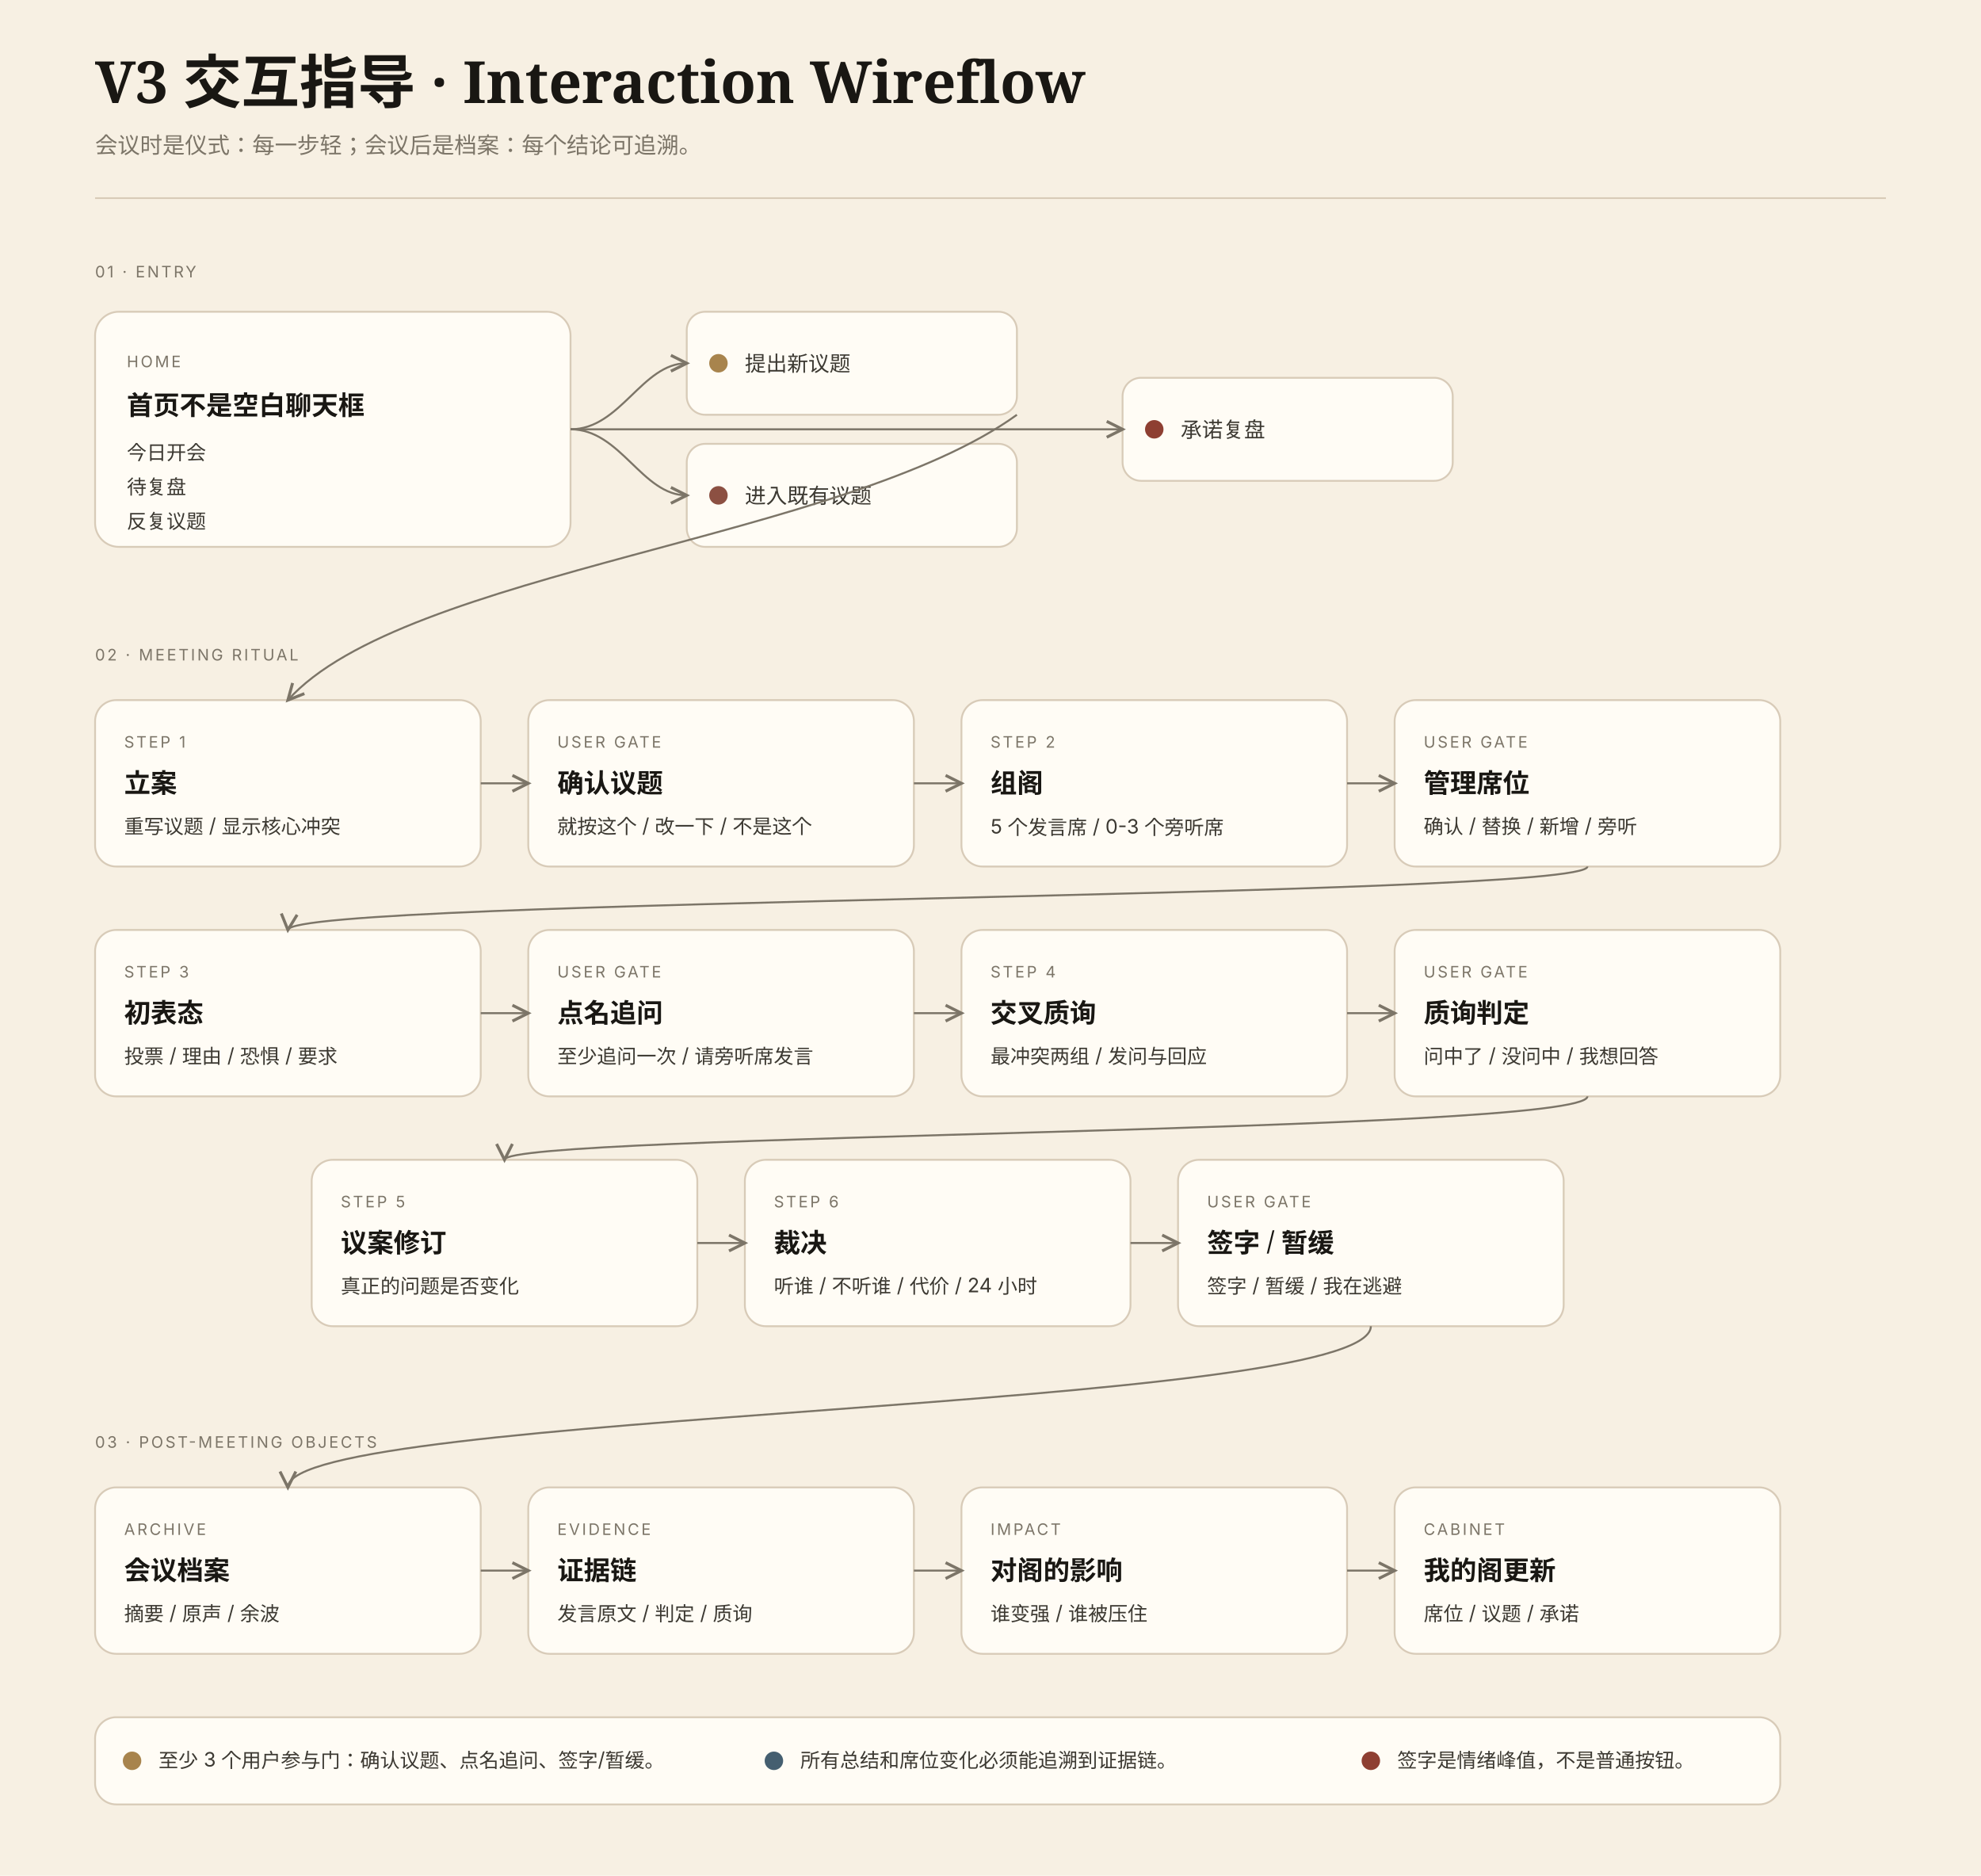
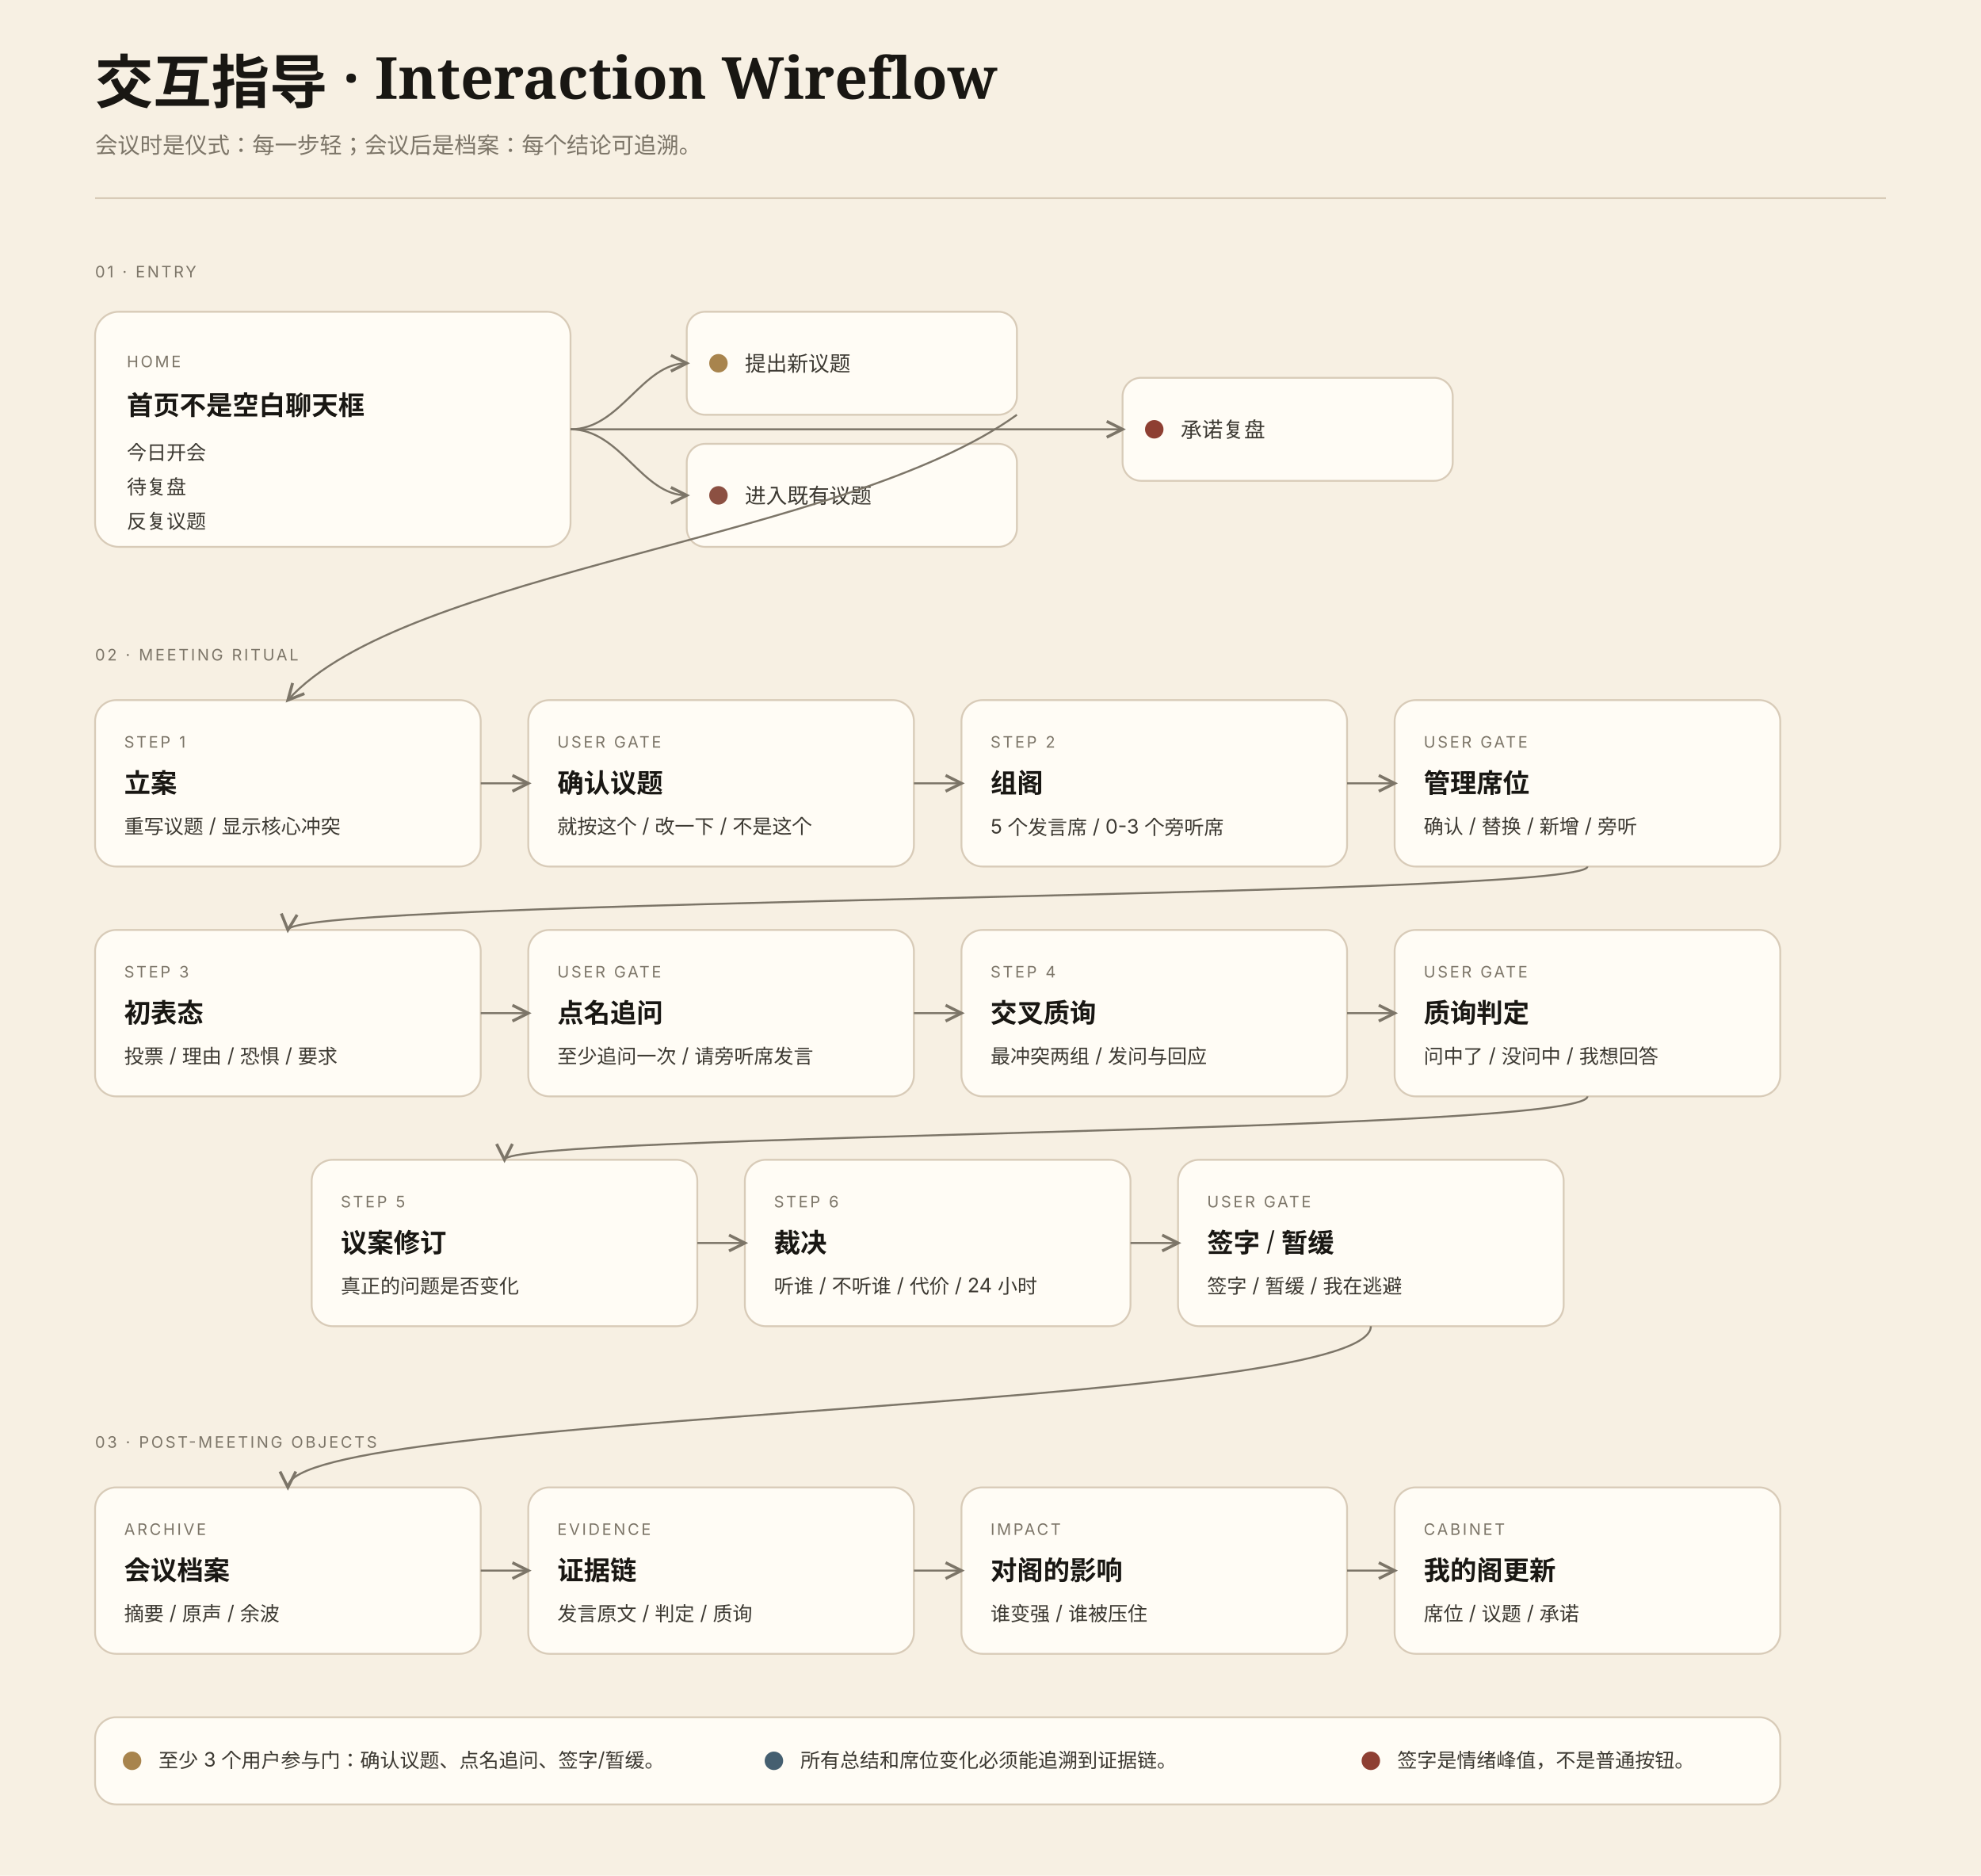
<svg xmlns="http://www.w3.org/2000/svg" width="1500" height="1420" viewBox="0 0 1500 1420">
  <defs>
    <filter id="grain">
      <feTurbulence type="fractalNoise" baseFrequency="0.72" numOctaves="2" stitchTiles="stitch" />
      <feColorMatrix values="0 0 0 0 0.055  0 0 0 0 0.043  0 0 0 0 0.025  0 0 0 0.035 0" />
    </filter>
    <marker id="arrow" markerWidth="12" markerHeight="12" refX="10" refY="6" orient="auto">
      <path d="M2,2 L10,6 L2,10" fill="none" stroke="#7C7568" stroke-width="1.5" />
    </marker>
    <style>
      .bg{fill:#F7F0E3}.paper{fill:#FFFCF5;stroke:#D8CBB8;stroke-width:1.4}.sunk{fill:#EDE2D0;stroke:#D8CBB8;stroke-width:1.2}
      .ink{fill:#191713}.body{fill:#3C3932}.mute{fill:#7C7568}.faint{fill:#B7AC9B}
      .line{stroke:#7C7568;stroke-width:1.5;fill:none;marker-end:url(#arrow)}.softLine{stroke:#D8CBB8;stroke-width:1.3;fill:none}
      .title{font-family:"Songti SC","Source Han Serif SC",serif;font-weight:700}.sans{font-family:"PingFang SC",-apple-system,BlinkMacSystemFont,sans-serif}
      .label{font-size:12px;letter-spacing:1.6px}.bodyText{font-size:17px}.h1{font-size:44px}.h2{font-size:25px}.h3{font-size:20px}
      .seal{fill:#8E3F32}.gold{fill:#A8844D}.safe{fill:#536E5A}.trace{fill:#455F70}.temp{fill:#76684D}.attach{fill:#8C5042}
    </style>
  </defs>
  <rect width="1500" height="1420" class="bg" />
  <rect width="1500" height="1420" fill="url(#grain)" opacity=".55" />
-   <text x="72" y="78" class="title ink h1">V3 交互指导 · Interaction Wireflow</text>
+   <text x="72" y="78" class="title ink h1">交互指导 · Interaction Wireflow</text>
  <text x="72" y="116" class="sans mute bodyText">会议时是仪式：每一步轻；会议后是档案：每个结论可追溯。</text>
  <line x1="72" y1="150" x2="1428" y2="150" class="softLine" />
  <text x="72" y="210" class="sans mute label">01 · ENTRY</text>
  <g transform="translate(72 236)">
    <rect width="360" height="178" rx="18" class="paper" />
    <text x="24" y="42" class="sans mute label">HOME</text>
    <text x="24" y="78" class="title ink h3">首页不是空白聊天框</text>
    <text x="24" y="112" class="sans body" font-size="15">今日开会</text>
    <text x="24" y="138" class="sans body" font-size="15">待复盘</text>
    <text x="24" y="164" class="sans body" font-size="15">反复议题</text>
  </g>
  <g transform="translate(520 236)">
    <rect width="250" height="78" rx="14" class="paper" />
    <circle cx="24" cy="39" r="7" class="gold" />
    <text x="44" y="45" class="sans body" font-size="16">提出新议题</text>
    <rect y="100" width="250" height="78" rx="14" class="paper" />
    <circle cx="24" cy="139" r="7" class="attach" />
    <text x="44" y="145" class="sans body" font-size="16">进入既有议题</text>
  </g>
  <g transform="translate(850 286)">
    <rect width="250" height="78" rx="14" class="paper" />
    <circle cx="24" cy="39" r="7" class="seal" />
    <text x="44" y="45" class="sans body" font-size="16">承诺复盘</text>
  </g>
  <path d="M432 325 C470 325 486 275 520 275" class="line" />
  <path d="M432 325 C470 325 486 375 520 375" class="line" />
  <path d="M432 325 C590 325 704 325 850 325" class="line" />
  <text x="72" y="500" class="sans mute label">02 · MEETING RITUAL</text>
  <g transform="translate(72 530)">
    <rect width="292" height="126" rx="16" class="paper" />
    <text x="22" y="36" class="sans mute label">STEP 1</text>
    <text x="22" y="70" class="title ink h3">立案</text>
    <text x="22" y="101" class="sans body" font-size="15">重写议题 / 显示核心冲突</text>
  </g>
  <g transform="translate(400 530)">
    <rect width="292" height="126" rx="16" class="paper" />
    <text x="22" y="36" class="sans mute label">USER GATE</text>
    <text x="22" y="70" class="title ink h3">确认议题</text>
    <text x="22" y="101" class="sans body" font-size="15">就按这个 / 改一下 / 不是这个</text>
  </g>
  <g transform="translate(728 530)">
    <rect width="292" height="126" rx="16" class="paper" />
    <text x="22" y="36" class="sans mute label">STEP 2</text>
    <text x="22" y="70" class="title ink h3">组阁</text>
    <text x="22" y="101" class="sans body" font-size="15">5 个发言席 / 0-3 个旁听席</text>
  </g>
  <g transform="translate(1056 530)">
    <rect width="292" height="126" rx="16" class="paper" />
    <text x="22" y="36" class="sans mute label">USER GATE</text>
    <text x="22" y="70" class="title ink h3">管理席位</text>
    <text x="22" y="101" class="sans body" font-size="15">确认 / 替换 / 新增 / 旁听</text>
  </g>
  <path d="M364 593 C378 593 386 593 400 593" class="line" />
  <path d="M692 593 C706 593 714 593 728 593" class="line" />
  <path d="M1020 593 C1034 593 1042 593 1056 593" class="line" />
  <path d="M770 314 C640 408 306 432 218 530" class="line" />
  <g transform="translate(72 704)">
    <rect width="292" height="126" rx="16" class="paper" />
    <text x="22" y="36" class="sans mute label">STEP 3</text>
    <text x="22" y="70" class="title ink h3">初表态</text>
    <text x="22" y="101" class="sans body" font-size="15">投票 / 理由 / 恐惧 / 要求</text>
  </g>
  <g transform="translate(400 704)">
    <rect width="292" height="126" rx="16" class="paper" />
    <text x="22" y="36" class="sans mute label">USER GATE</text>
    <text x="22" y="70" class="title ink h3">点名追问</text>
    <text x="22" y="101" class="sans body" font-size="15">至少追问一次 / 请旁听席发言</text>
  </g>
  <g transform="translate(728 704)">
    <rect width="292" height="126" rx="16" class="paper" />
    <text x="22" y="36" class="sans mute label">STEP 4</text>
    <text x="22" y="70" class="title ink h3">交叉质询</text>
    <text x="22" y="101" class="sans body" font-size="15">最冲突两组 / 发问与回应</text>
  </g>
  <g transform="translate(1056 704)">
    <rect width="292" height="126" rx="16" class="paper" />
    <text x="22" y="36" class="sans mute label">USER GATE</text>
    <text x="22" y="70" class="title ink h3">质询判定</text>
    <text x="22" y="101" class="sans body" font-size="15">问中了 / 没问中 / 我想回答</text>
  </g>
  <path d="M1202 656 C1202 680 220 680 218 704" class="line" />
  <path d="M364 767 C378 767 386 767 400 767" class="line" />
  <path d="M692 767 C706 767 714 767 728 767" class="line" />
  <path d="M1020 767 C1034 767 1042 767 1056 767" class="line" />
  <g transform="translate(236 878)">
    <rect width="292" height="126" rx="16" class="paper" />
    <text x="22" y="36" class="sans mute label">STEP 5</text>
    <text x="22" y="70" class="title ink h3">议案修订</text>
    <text x="22" y="101" class="sans body" font-size="15">真正的问题是否变化</text>
  </g>
  <g transform="translate(564 878)">
    <rect width="292" height="126" rx="16" class="paper" />
    <text x="22" y="36" class="sans mute label">STEP 6</text>
    <text x="22" y="70" class="title ink h3">裁决</text>
    <text x="22" y="101" class="sans body" font-size="15">听谁 / 不听谁 / 代价 / 24 小时</text>
  </g>
  <g transform="translate(892 878)">
    <rect width="292" height="126" rx="16" class="paper" />
    <text x="22" y="36" class="sans mute label">USER GATE</text>
    <text x="22" y="70" class="title ink h3">签字 / 暂缓</text>
    <text x="22" y="101" class="sans body" font-size="15">签字 / 暂缓 / 我在逃避</text>
  </g>
  <path d="M1202 830 C1202 858 382 858 382 878" class="line" />
  <path d="M528 941 C542 941 550 941 564 941" class="line" />
  <path d="M856 941 C870 941 878 941 892 941" class="line" />
  <text x="72" y="1096" class="sans mute label">03 · POST-MEETING OBJECTS</text>
  <g transform="translate(72 1126)">
    <rect width="292" height="126" rx="16" class="paper" />
    <text x="22" y="36" class="sans mute label">ARCHIVE</text>
    <text x="22" y="70" class="title ink h3">会议档案</text>
    <text x="22" y="101" class="sans body" font-size="15">摘要 / 原声 / 余波</text>
  </g>
  <g transform="translate(400 1126)">
    <rect width="292" height="126" rx="16" class="paper" />
    <text x="22" y="36" class="sans mute label">EVIDENCE</text>
    <text x="22" y="70" class="title ink h3">证据链</text>
    <text x="22" y="101" class="sans body" font-size="15">发言原文 / 判定 / 质询</text>
  </g>
  <g transform="translate(728 1126)">
    <rect width="292" height="126" rx="16" class="paper" />
    <text x="22" y="36" class="sans mute label">IMPACT</text>
    <text x="22" y="70" class="title ink h3">对阁的影响</text>
    <text x="22" y="101" class="sans body" font-size="15">谁变强 / 谁被压住</text>
  </g>
  <g transform="translate(1056 1126)">
    <rect width="292" height="126" rx="16" class="paper" />
    <text x="22" y="36" class="sans mute label">CABINET</text>
    <text x="22" y="70" class="title ink h3">我的阁更新</text>
    <text x="22" y="101" class="sans body" font-size="15">席位 / 议题 / 承诺</text>
  </g>
  <path d="M1038 1004 C1038 1068 218 1068 218 1126" class="line" />
  <path d="M364 1189 C378 1189 386 1189 400 1189" class="line" />
  <path d="M692 1189 C706 1189 714 1189 728 1189" class="line" />
  <path d="M1020 1189 C1034 1189 1042 1189 1056 1189" class="line" />
  <g transform="translate(72 1300)">
    <rect width="1276" height="66" rx="16" class="paper" />
    <circle cx="28" cy="33" r="7" class="gold" />
    <text x="48" y="38" class="sans body" font-size="15">至少 3 个用户参与门：确认议题、点名追问、签字/暂缓。</text>
    <circle cx="514" cy="33" r="7" class="trace" />
    <text x="534" y="38" class="sans body" font-size="15">所有总结和席位变化必须能追溯到证据链。</text>
    <circle cx="966" cy="33" r="7" class="seal" />
    <text x="986" y="38" class="sans body" font-size="15">签字是情绪峰值，不是普通按钮。</text>
  </g>
</svg>
